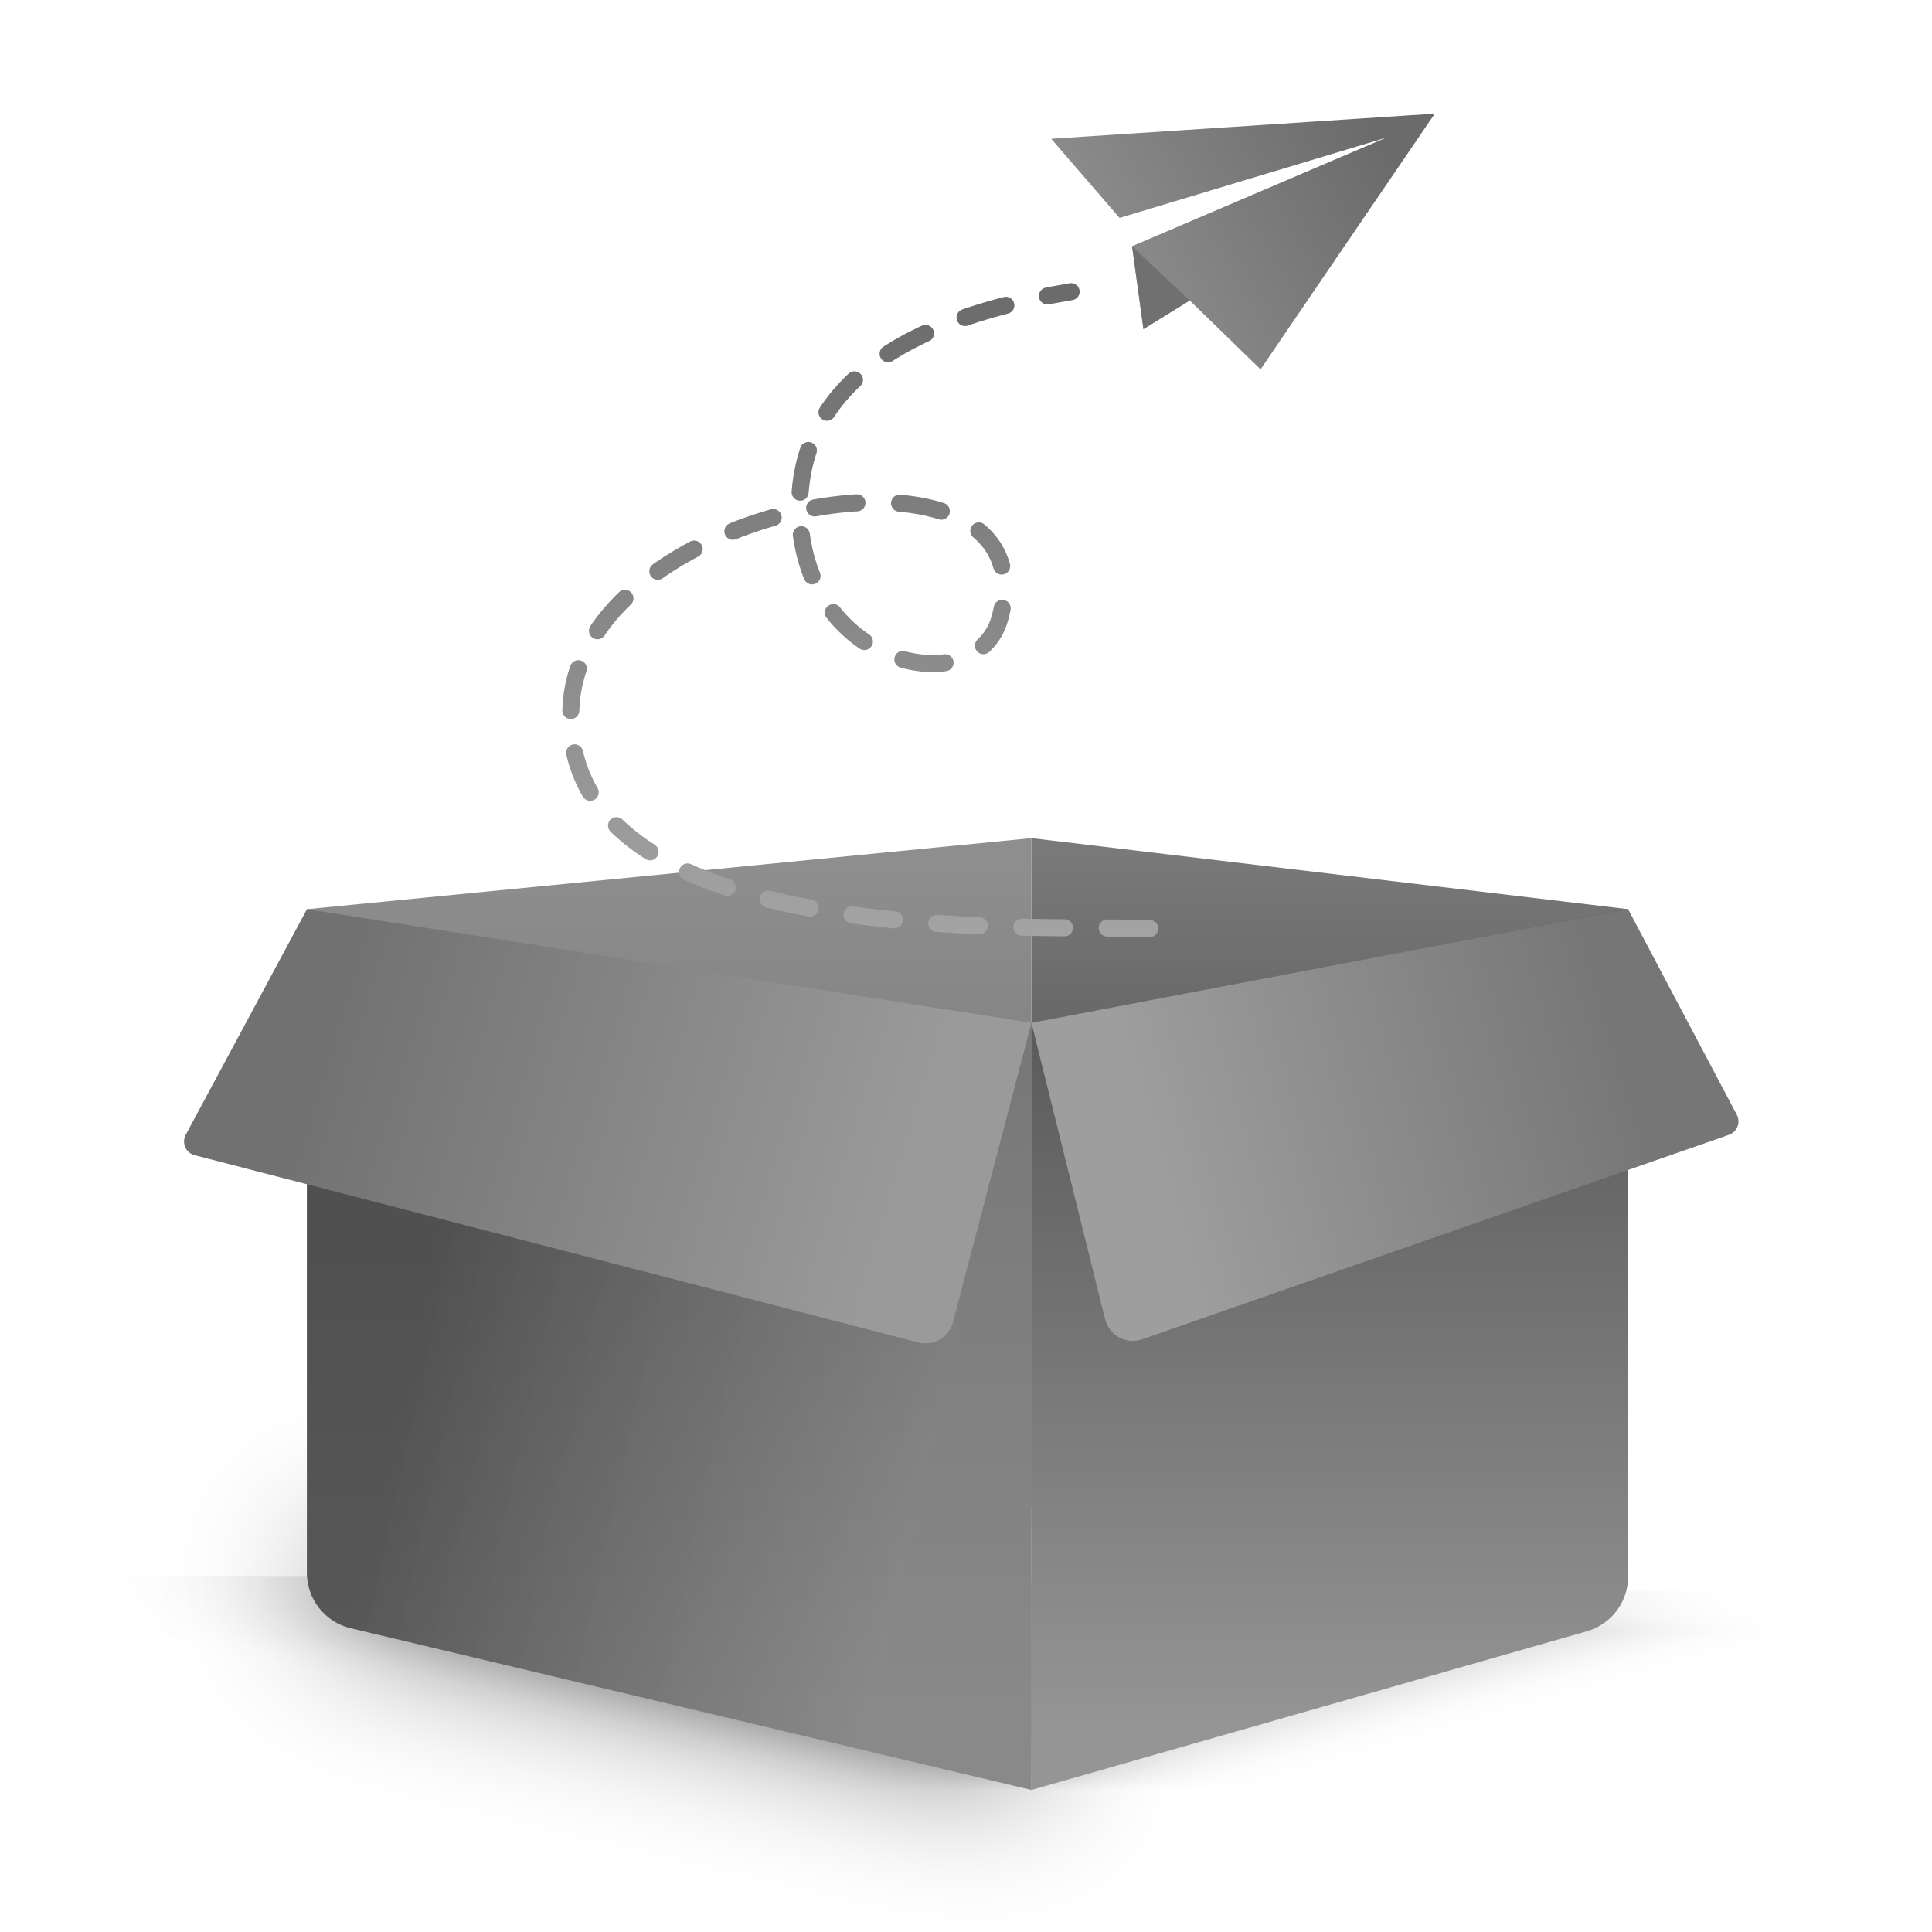
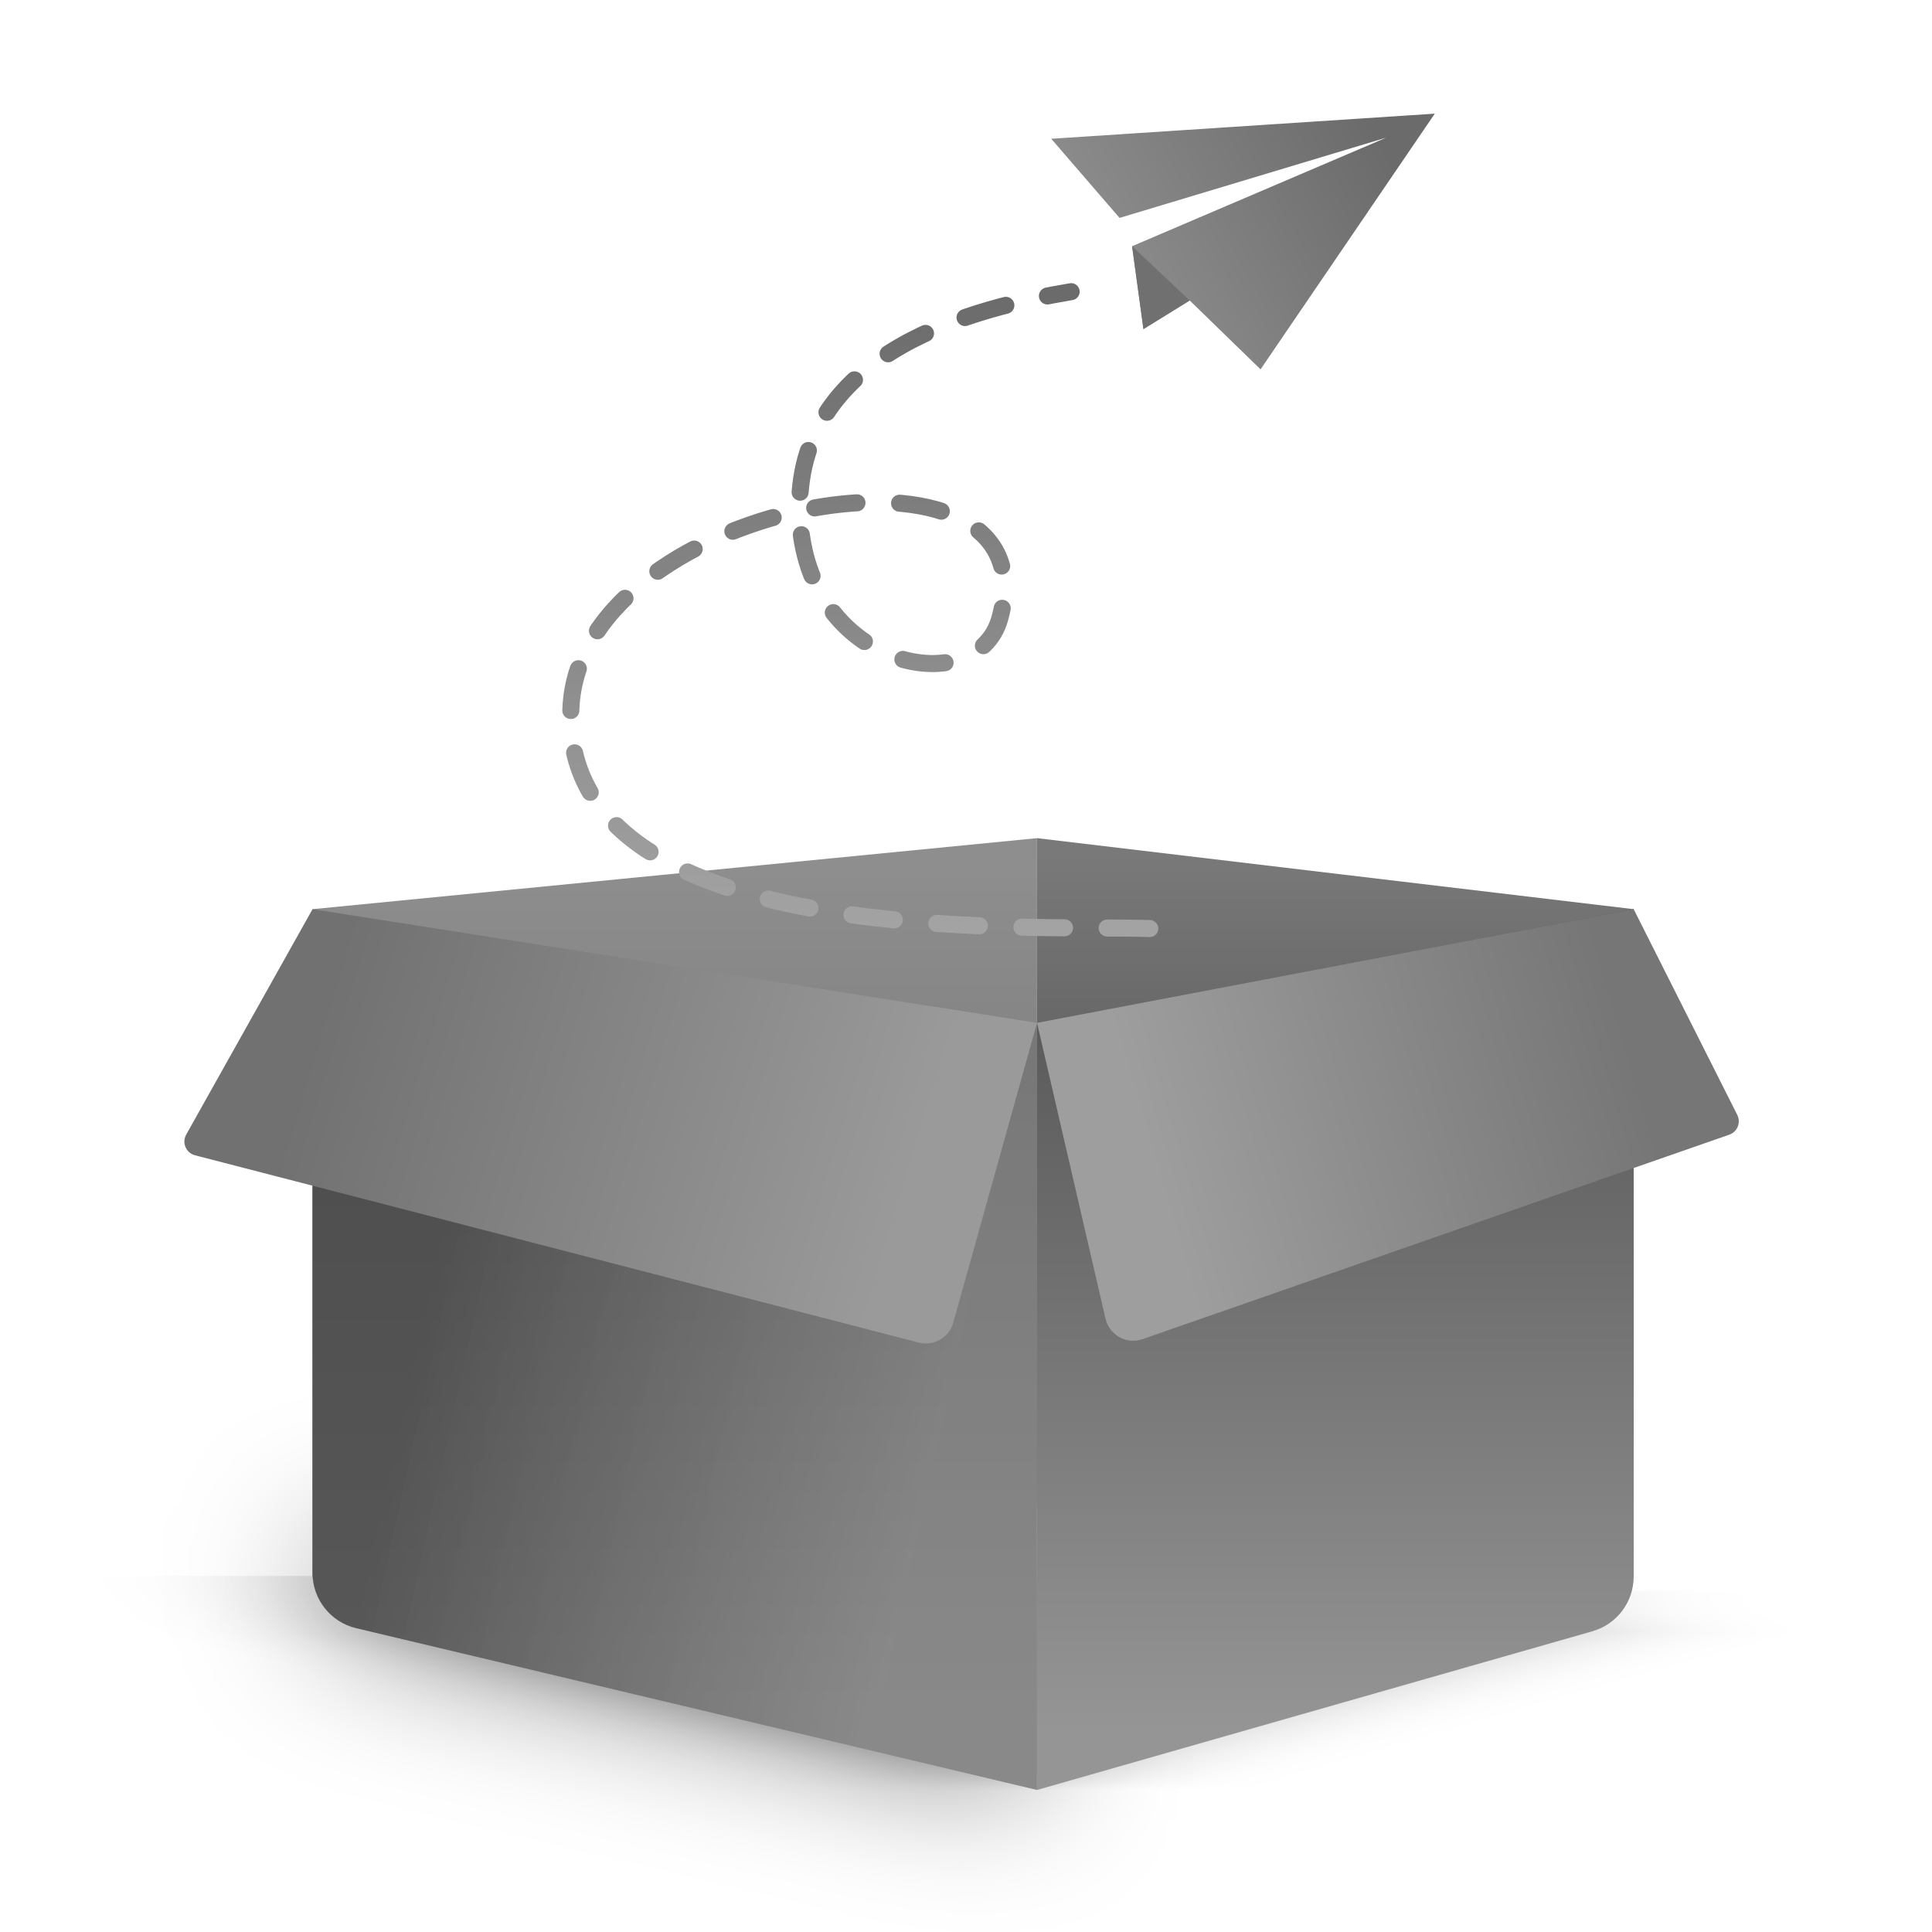
<svg xmlns="http://www.w3.org/2000/svg" xmlns:xlink="http://www.w3.org/1999/xlink" width="136px" height="136px" viewBox="0 0 136 136" version="1.1">
  <defs>
    <filter x="-23.4%" y="-139.2%" width="146.8%" height="378.4%" filterUnits="objectBoundingBox" id="filter-1">
      <feGaussianBlur stdDeviation="7 0" in="SourceGraphic" />
    </filter>
    <filter x="-29.4%" y="-88.6%" width="158.8%" height="277.3%" filterUnits="objectBoundingBox" id="filter-2">
      <feGaussianBlur stdDeviation="5" in="SourceGraphic" />
    </filter>
    <linearGradient x1="50.002%" y1="2.1%" x2="50%" y2="81.607%" id="linearGradient-3">
      <stop stop-color="#797979" offset="0%" />
      <stop stop-color="#3E3E3E" offset="100%" />
    </linearGradient>
    <linearGradient x1="53.12%" y1="3.615%" x2="53.12%" y2="80.356%" id="linearGradient-4">
      <stop stop-color="#8E8E8E" offset="0%" />
      <stop stop-color="#6F6F6F" offset="100%" />
    </linearGradient>
    <linearGradient x1="59.591%" y1="89.926%" x2="59.591%" y2="8.339%" id="linearGradient-5">
      <stop stop-color="#A3A3A3" offset="0%" />
      <stop stop-color="#8A8A8A" offset="100%" />
    </linearGradient>
-     <linearGradient x1="84.953%" y1="65.439%" x2="15.047%" y2="46.966%" id="linearGradient-6">
+     <linearGradient x1="84.95%" y1="65.439%" x2="15.05%" y2="46.966%" id="linearGradient-6">
      <stop stop-color="#383838" stop-opacity="0.241" offset="0%" />
      <stop stop-color="#0E0E0E" stop-opacity="0.5" offset="100%" />
    </linearGradient>
-     <path d="M62.608,62 L14.684,50.614 C12.881,50.186 11.608,48.576 11.608,46.723 L11.608,1.002 L11.608,1.002 L62.608,8 L62.608,62 Z" id="path-7" />
-     <linearGradient x1="86.294%" y1="54.692%" x2="13.27%" y2="43.387%" id="linearGradient-8">
+     <path d="M60.527,62 L12.602,50.614 C10.8,50.186 9.527,48.575 9.527,46.722 L9.527,1 L9.527,1 L60.527,7.998 L60.527,62 Z" id="path-7" />
+     <linearGradient x1="86.294%" y1="54.631%" x2="13.27%" y2="43.473%" id="linearGradient-8">
      <stop stop-color="#9A9A9A" offset="0%" />
      <stop stop-color="#717171" offset="100%" />
    </linearGradient>
    <linearGradient x1="46.575%" y1="93.71%" x2="46.575%" y2="9.172%" id="linearGradient-9">
      <stop stop-color="#959595" offset="0%" />
      <stop stop-color="#585858" offset="100%" />
    </linearGradient>
-     <linearGradient x1="15.25%" y1="52.866%" x2="85.928%" y2="40.292%" id="linearGradient-10">
+     <linearGradient x1="15.25%" y1="52.911%" x2="85.928%" y2="40.139%" id="linearGradient-10">
      <stop stop-color="#9E9E9E" offset="0%" />
      <stop stop-color="#767676" offset="100%" />
    </linearGradient>
    <linearGradient x1="50%" y1="0%" x2="50%" y2="100%" id="linearGradient-11">
      <stop stop-color="#6B6B6B" offset="0%" />
      <stop stop-color="#A3A3A3" offset="100%" />
    </linearGradient>
    <linearGradient x1="92.556%" y1="27.778%" x2="19.838%" y2="55.882%" id="linearGradient-12">
      <stop stop-color="#6B6B6B" offset="0%" />
      <stop stop-color="#8A8A8A" offset="100%" />
    </linearGradient>
  </defs>
  <g id="无可选择/dark" stroke="none" stroke-width="1" fill="none" fill-rule="evenodd">
-     <g id="编组-6" transform="translate(10, 59)">
-       <g id="shadow" transform="translate(11.60817, 50.07477)" fill="#000000">
+     <g id="编组-6" transform="translate(12.473, 59)">
+       <g id="shadow" transform="translate(9.135168, 50.07477)" fill="#000000">
        <path d="M51,16.925 L4.878,6.021 C2.069,4.659 0.5,3.285 0.17,1.9 C0.11,1.645 26.392,2.242 51,2.387 C72.615,2.515 86.445,2.853 86.404,3.078 C86.066,4.938 91.636,5.483 89.404,6.021 C86.7,6.672 73.898,10.307 51,16.925 Z" id="路径-3" fill-opacity="0.2" filter="url(#filter-1)" />
        <path d="M51,16.925 L4.878,6.021 C1.626,5.197 0,3.308 0,0.354 C0,0.894 0,0.776 0,0 L51,0.819 L51,16.925 Z" id="路径-3" fill-opacity="0.5" filter="url(#filter-2)" />
      </g>
-       <polygon id="路径" fill="url(#linearGradient-3)" fill-rule="nonzero" points="104.608 52 62.608 48.388 62.608 -4.51028104e-15 104.608 5" />
-       <polygon id="路径" fill="url(#linearGradient-4)" fill-rule="nonzero" points="11.608 52 62.608 47.088 62.608 7.75768338e-15 11.608 5" />
+       <polygon id="路径" fill="url(#linearGradient-3)" fill-rule="nonzero" points="102.527 52 60.527 48.388 60.527 -4.51028104e-15 102.527 5" />
+       <polygon id="路径" fill="url(#linearGradient-4)" fill-rule="nonzero" points="9.527 52 60.527 47.088 60.527 7.75768338e-15 9.527 5" />
      <g id="暂无数据" transform="translate(0, 5)" fill-rule="nonzero">
        <g id="编组">
          <g id="路径">
            <use fill="url(#linearGradient-5)" xlink:href="#path-7" />
            <use fill="url(#linearGradient-6)" xlink:href="#path-7" />
          </g>
-           <path d="M54.645,30.501 L3.706,17.319 C3.172,17.181 2.85,16.635 2.989,16.101 C3.009,16.023 3.038,15.948 3.076,15.878 L11.608,0 L11.608,0 L62.608,8 L57.081,29.072 C56.801,30.138 55.712,30.777 54.645,30.501 Z" id="路径" fill="url(#linearGradient-8)" />
-           <path d="M62.613,8 L104.608,0 L104.608,46.983 C104.608,48.769 103.424,50.338 101.707,50.829 L62.608,62 L62.608,62 L62.613,8 Z" id="矩形" fill="url(#linearGradient-9)" />
-           <path d="M112.261,14.471 L104.608,0 L104.608,0 L62.608,8 L67.795,28.872 C68.062,29.944 69.147,30.597 70.219,30.331 C70.278,30.316 70.337,30.299 70.394,30.279 L111.706,15.883 C112.228,15.701 112.503,15.131 112.321,14.61 C112.305,14.562 112.285,14.516 112.261,14.471 Z" id="路径" fill="url(#linearGradient-10)" />
+           <path d="M52.203,30.508 L1.256,17.325 C0.722,17.187 0.4,16.641 0.539,16.106 C0.56,16.023 0.592,15.943 0.634,15.868 L9.527,0 L9.527,0 L60.527,8 L54.63,29.11 C54.337,30.16 53.257,30.781 52.203,30.508 Z" id="路径" fill="url(#linearGradient-8)" />
+           <path d="M60.531,8 L102.527,0 L102.527,46.983 C102.527,48.769 101.343,50.338 99.626,50.829 L60.527,62 L60.527,62 L60.531,8 Z" id="矩形" fill="url(#linearGradient-9)" />
+           <path d="M109.819,14.481 L102.527,0 L102.527,0 L60.527,8 L65.348,28.829 C65.598,29.905 66.672,30.576 67.748,30.327 C67.818,30.31 67.887,30.29 67.955,30.267 L109.255,15.875 C109.777,15.694 110.052,15.123 109.87,14.602 C109.856,14.561 109.839,14.52 109.819,14.481 Z" id="路径" fill="url(#linearGradient-10)" />
        </g>
      </g>
    </g>
    <path d="M80.936,65.363 C72.788,65.087 38.96,67.084 40.207,49.555 C41.239,35.037 74.297,29.372 70.381,43.524 C68.713,49.555 56.283,47.062 56.283,35.72 C56.283,24.585 68.934,21.621 75.401,20.532" id="路径-7" stroke="url(#linearGradient-11)" stroke-width="1.2" stroke-linecap="round" stroke-linejoin="round" stroke-dasharray="3" />
    <g id="编组-2" transform="translate(74, 8)">
      <polygon id="路径-8" fill="url(#linearGradient-12)" points="0 1.769 27 0 14.734 18 9.748 13.152 6.491 15.167 5.691 9.332 23.58 1.69 4.809 7.339" />
      <polygon id="路径-10" fill="#707070" points="5.691 9.332 9.748 13.152 6.491 15.167" />
    </g>
  </g>
</svg>
